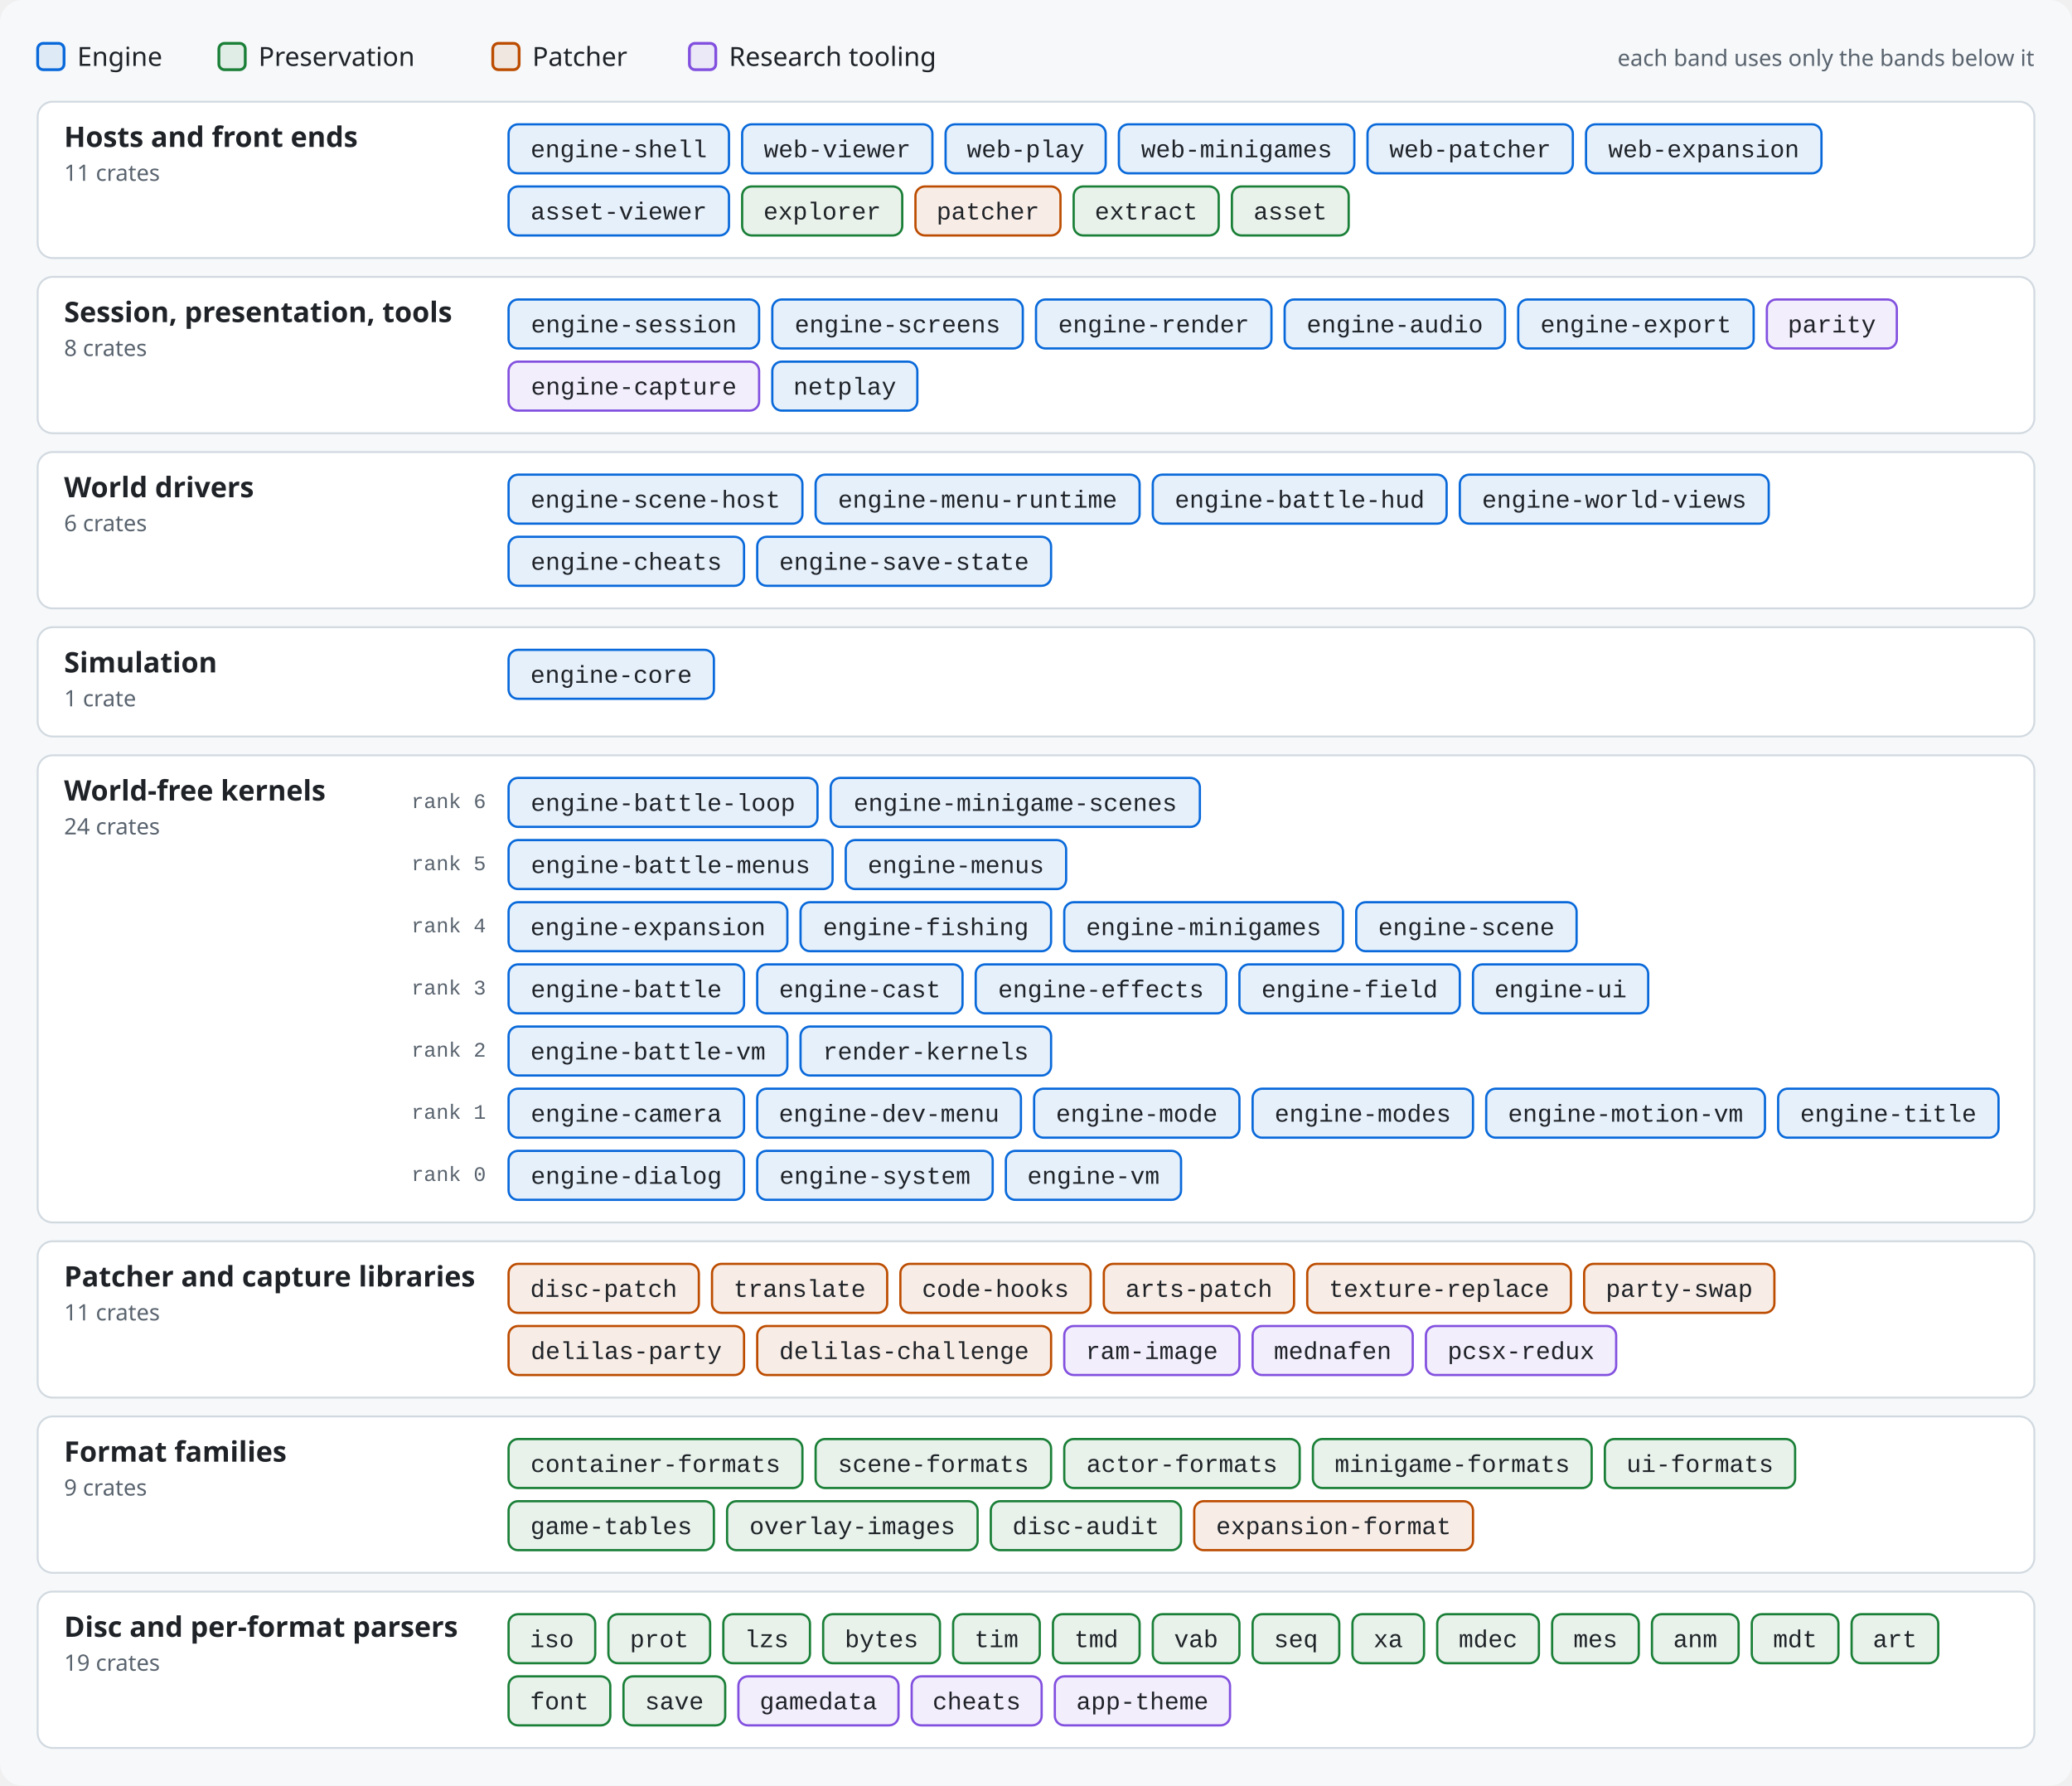
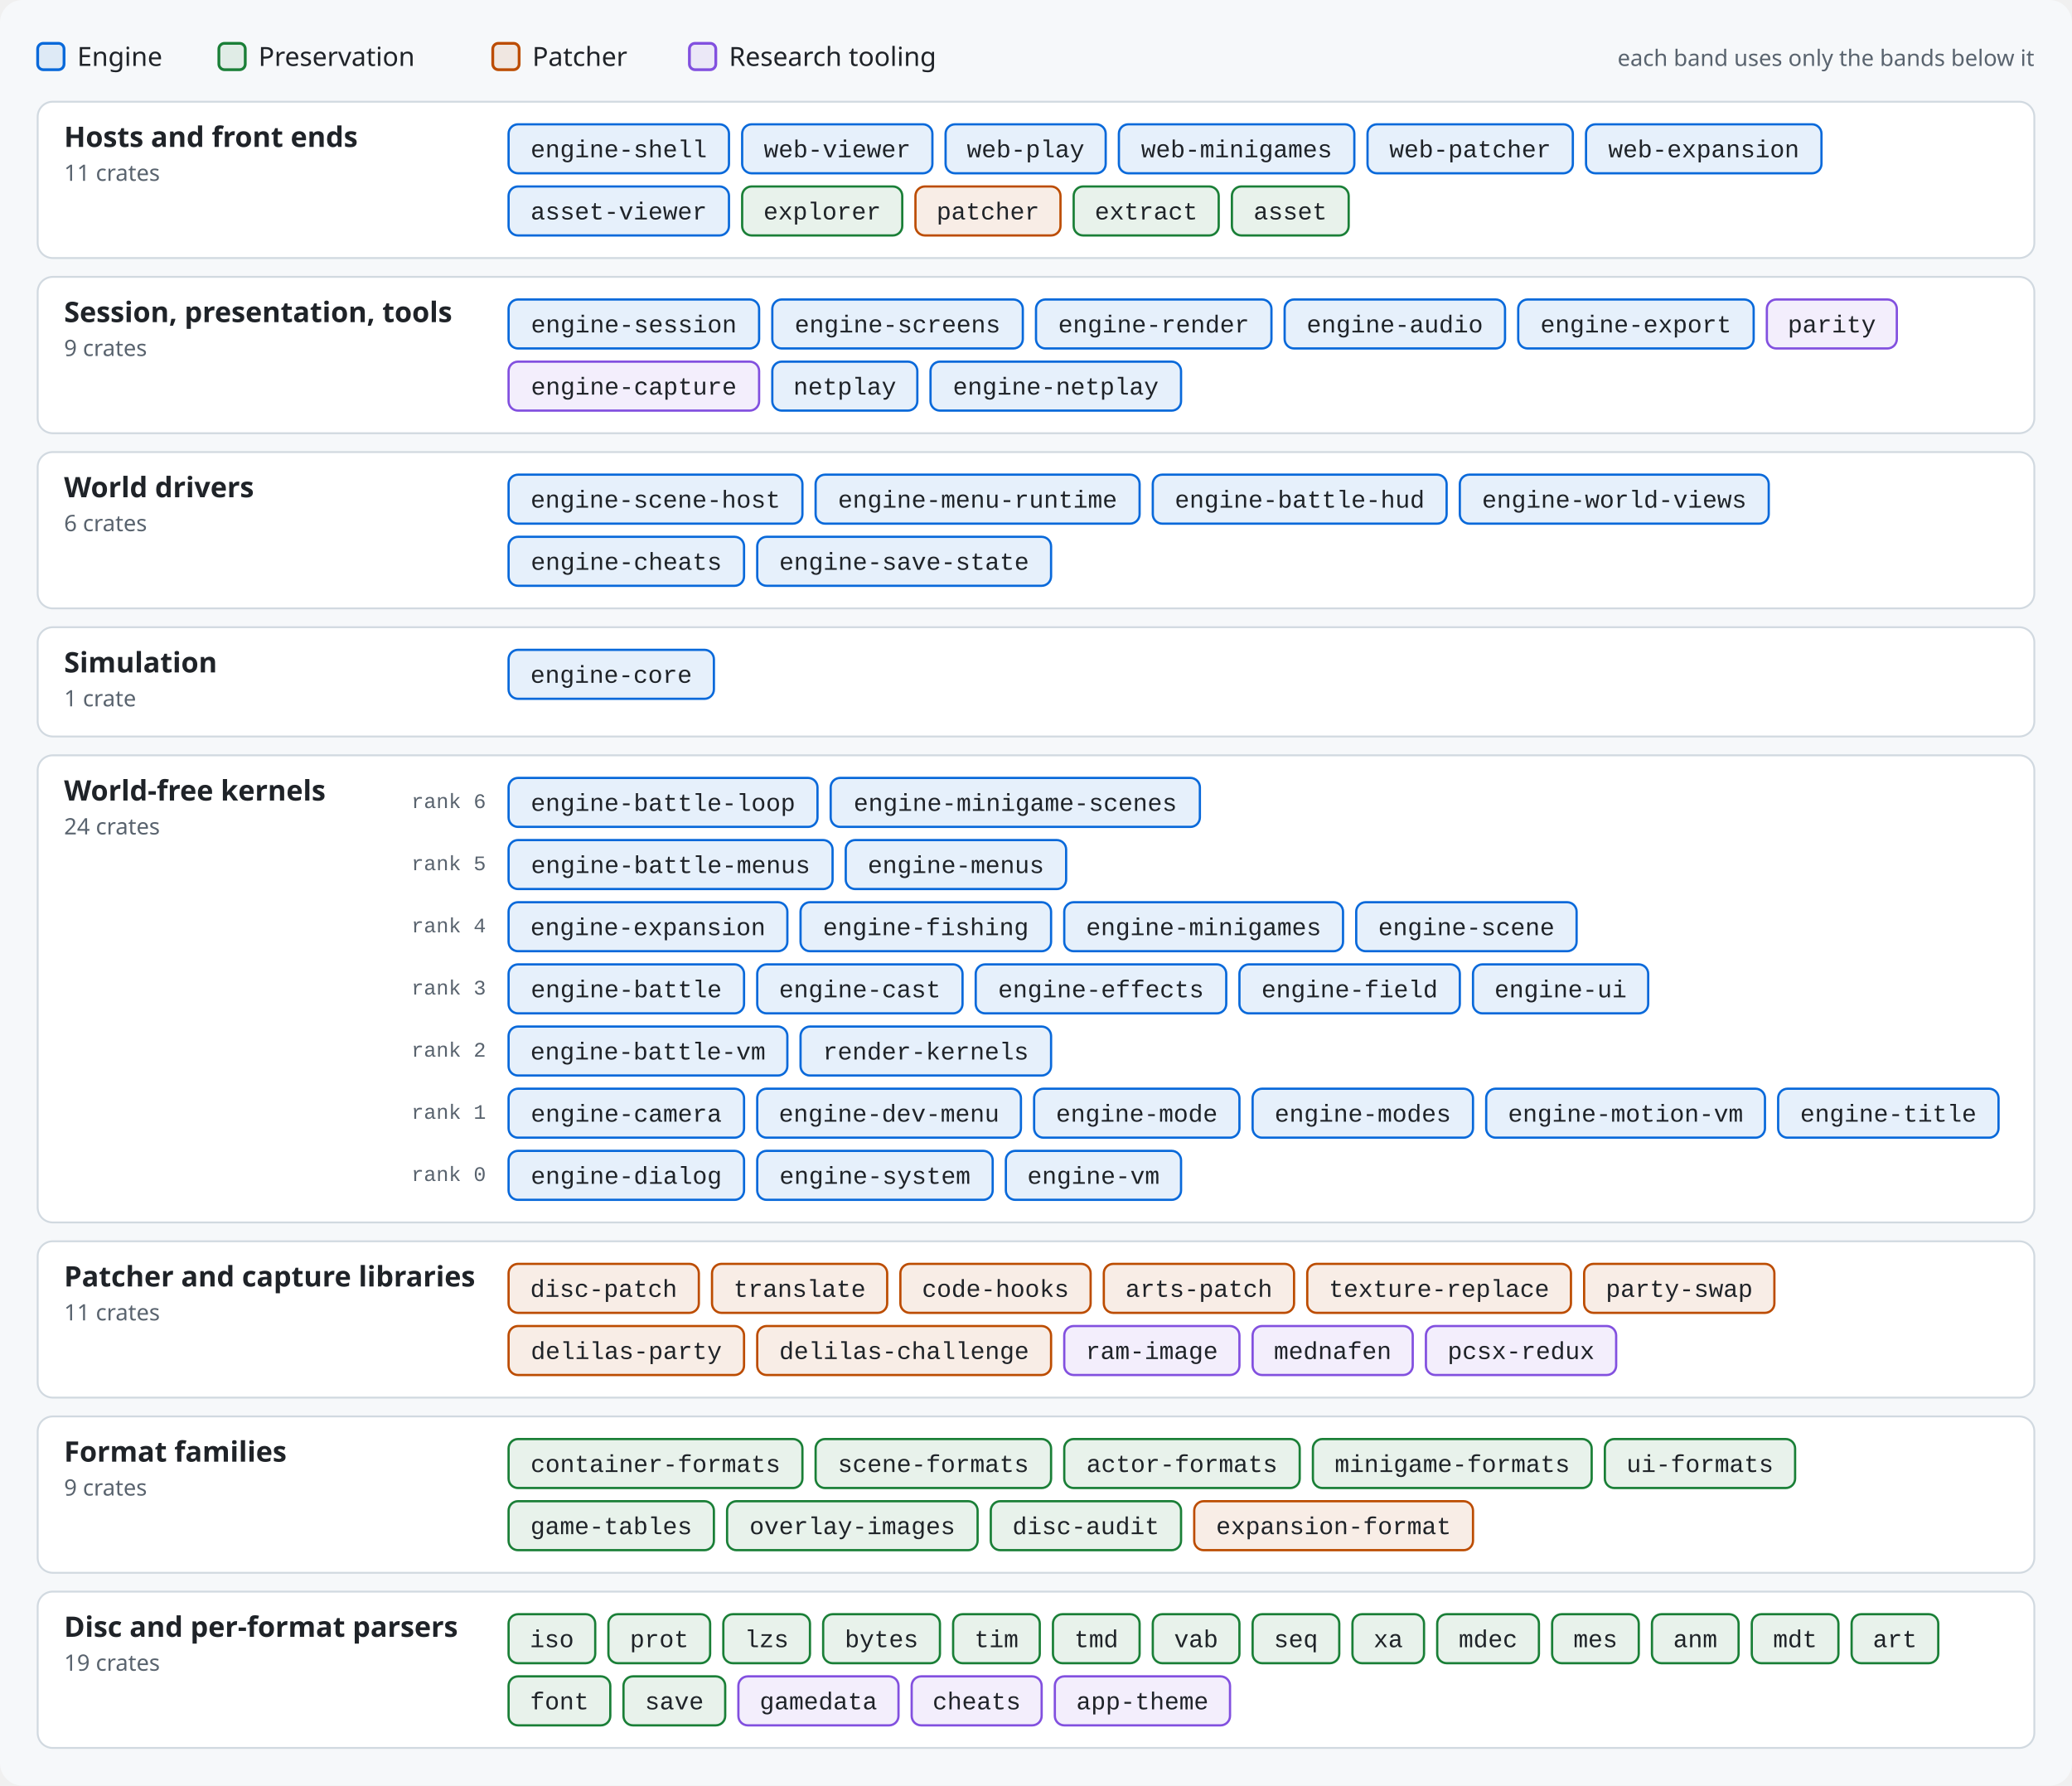
<svg xmlns="http://www.w3.org/2000/svg" viewBox="0 0 1100 948" width="1100" height="948" role="img" aria-labelledby="t d">
  <style>text{font-family:-apple-system, BlinkMacSystemFont, 'Segoe UI', 'Noto Sans', Helvetica, Arial, sans-serif;fill:#1f2328}.ch{font-family:ui-monospace, SFMono-Regular, Menlo, Consolas, 'Liberation Mono', monospace;font-size:13px}.bt{font-size:15px;font-weight:600}.mu{font-size:12px;fill:#59636e}.rk{font-family:ui-monospace, SFMono-Regular, Menlo, Consolas, 'Liberation Mono', monospace;font-size:11px;fill:#59636e}.lg{font-size:14px}</style>
  <rect width="1100" height="948" rx="12" fill="#f6f8fa" />
  <rect x="20" y="23" width="14" height="14" rx="3" fill="#0969da" fill-opacity="0.10" stroke="#0969da" stroke-width="1.5" />
  <text x="41" y="35" class="lg">Engine</text>
  <rect x="116.2" y="23" width="14" height="14" rx="3" fill="#1a7f37" fill-opacity="0.10" stroke="#1a7f37" stroke-width="1.5" />
  <text x="137.2" y="35" class="lg">Preservation</text>
  <rect x="261.6" y="23" width="14" height="14" rx="3" fill="#bc4c00" fill-opacity="0.10" stroke="#bc4c00" stroke-width="1.5" />
  <text x="282.6" y="35" class="lg">Patcher</text>
  <rect x="366" y="23" width="14" height="14" rx="3" fill="#8250df" fill-opacity="0.10" stroke="#8250df" stroke-width="1.5" />
  <text x="387" y="35" class="lg">Research tooling</text>
  <text x="1080" y="35" class="mu" text-anchor="end">each band uses only the bands below it</text>
  <rect x="20" y="54" width="1060" height="83" rx="8" fill="#ffffff" stroke="#d1d9e0" />
  <text x="34" y="78" class="bt">Hosts and front ends</text>
  <text x="34" y="96" class="mu">11 crates</text>
  <g>
    <rect x="270" y="66" width="117" height="26" rx="5" fill="#0969da" fill-opacity="0.10" stroke="#0969da" stroke-width="1.2" />
    <text x="328.5" y="83.5" class="ch" text-anchor="middle">engine-shell</text>
  </g>
  <g>
    <rect x="394" y="66" width="101" height="26" rx="5" fill="#0969da" fill-opacity="0.10" stroke="#0969da" stroke-width="1.2" />
    <text x="444.5" y="83.5" class="ch" text-anchor="middle">web-viewer</text>
  </g>
  <g>
    <rect x="502" y="66" width="85" height="26" rx="5" fill="#0969da" fill-opacity="0.10" stroke="#0969da" stroke-width="1.2" />
    <text x="544.5" y="83.5" class="ch" text-anchor="middle">web-play</text>
  </g>
  <g>
    <rect x="594" y="66" width="125" height="26" rx="5" fill="#0969da" fill-opacity="0.10" stroke="#0969da" stroke-width="1.2" />
    <text x="656.5" y="83.5" class="ch" text-anchor="middle">web-minigames</text>
  </g>
  <g>
    <rect x="726" y="66" width="109" height="26" rx="5" fill="#0969da" fill-opacity="0.10" stroke="#0969da" stroke-width="1.2" />
    <text x="780.5" y="83.5" class="ch" text-anchor="middle">web-patcher</text>
  </g>
  <g>
    <rect x="842" y="66" width="125" height="26" rx="5" fill="#0969da" fill-opacity="0.10" stroke="#0969da" stroke-width="1.2" />
    <text x="904.5" y="83.5" class="ch" text-anchor="middle">web-expansion</text>
  </g>
  <g>
    <rect x="270" y="99" width="117" height="26" rx="5" fill="#0969da" fill-opacity="0.10" stroke="#0969da" stroke-width="1.2" />
    <text x="328.5" y="116.5" class="ch" text-anchor="middle">asset-viewer</text>
  </g>
  <g>
    <rect x="394" y="99" width="85" height="26" rx="5" fill="#1a7f37" fill-opacity="0.10" stroke="#1a7f37" stroke-width="1.2" />
    <text x="436.5" y="116.5" class="ch" text-anchor="middle">explorer</text>
  </g>
  <g>
    <rect x="486" y="99" width="77" height="26" rx="5" fill="#bc4c00" fill-opacity="0.10" stroke="#bc4c00" stroke-width="1.2" />
    <text x="524.5" y="116.5" class="ch" text-anchor="middle">patcher</text>
  </g>
  <g>
    <rect x="570" y="99" width="77" height="26" rx="5" fill="#1a7f37" fill-opacity="0.10" stroke="#1a7f37" stroke-width="1.2" />
    <text x="608.5" y="116.5" class="ch" text-anchor="middle">extract</text>
  </g>
  <g>
    <rect x="654" y="99" width="62" height="26" rx="5" fill="#1a7f37" fill-opacity="0.10" stroke="#1a7f37" stroke-width="1.2" />
    <text x="685.0" y="116.5" class="ch" text-anchor="middle">asset</text>
  </g>
  <rect x="20" y="147" width="1060" height="83" rx="8" fill="#ffffff" stroke="#d1d9e0" />
  <text x="34" y="171" class="bt">Session, presentation, tools</text>
-   <text x="34" y="189" class="mu">8 crates</text>
+   <text x="34" y="189" class="mu">9 crates</text>
  <g>
    <rect x="270" y="159" width="133" height="26" rx="5" fill="#0969da" fill-opacity="0.10" stroke="#0969da" stroke-width="1.2" />
    <text x="336.5" y="176.5" class="ch" text-anchor="middle">engine-session</text>
  </g>
  <g>
    <rect x="410" y="159" width="133" height="26" rx="5" fill="#0969da" fill-opacity="0.10" stroke="#0969da" stroke-width="1.2" />
    <text x="476.5" y="176.5" class="ch" text-anchor="middle">engine-screens</text>
  </g>
  <g>
    <rect x="550" y="159" width="125" height="26" rx="5" fill="#0969da" fill-opacity="0.10" stroke="#0969da" stroke-width="1.2" />
    <text x="612.5" y="176.5" class="ch" text-anchor="middle">engine-render</text>
  </g>
  <g>
    <rect x="682" y="159" width="117" height="26" rx="5" fill="#0969da" fill-opacity="0.10" stroke="#0969da" stroke-width="1.2" />
    <text x="740.5" y="176.5" class="ch" text-anchor="middle">engine-audio</text>
  </g>
  <g>
    <rect x="806" y="159" width="125" height="26" rx="5" fill="#0969da" fill-opacity="0.10" stroke="#0969da" stroke-width="1.2" />
    <text x="868.5" y="176.5" class="ch" text-anchor="middle">engine-export</text>
  </g>
  <g>
    <rect x="938" y="159" width="69" height="26" rx="5" fill="#8250df" fill-opacity="0.10" stroke="#8250df" stroke-width="1.2" />
    <text x="972.5" y="176.5" class="ch" text-anchor="middle">parity</text>
  </g>
  <g>
    <rect x="270" y="192" width="133" height="26" rx="5" fill="#8250df" fill-opacity="0.10" stroke="#8250df" stroke-width="1.2" />
    <text x="336.5" y="209.5" class="ch" text-anchor="middle">engine-capture</text>
  </g>
  <g>
    <rect x="410" y="192" width="77" height="26" rx="5" fill="#0969da" fill-opacity="0.10" stroke="#0969da" stroke-width="1.2" />
    <text x="448.5" y="209.5" class="ch" text-anchor="middle">netplay</text>
+   </g>
+   <g>
+     <rect x="494" y="192" width="133" height="26" rx="5" fill="#0969da" fill-opacity="0.10" stroke="#0969da" stroke-width="1.2" />
+     <text x="560.5" y="209.5" class="ch" text-anchor="middle">engine-netplay</text>
  </g>
  <rect x="20" y="240" width="1060" height="83" rx="8" fill="#ffffff" stroke="#d1d9e0" />
  <text x="34" y="264" class="bt">World drivers</text>
  <text x="34" y="282" class="mu">6 crates</text>
  <g>
    <rect x="270" y="252" width="156" height="26" rx="5" fill="#0969da" fill-opacity="0.10" stroke="#0969da" stroke-width="1.2" />
    <text x="348.0" y="269.5" class="ch" text-anchor="middle">engine-scene-host</text>
  </g>
  <g>
    <rect x="433" y="252" width="172" height="26" rx="5" fill="#0969da" fill-opacity="0.10" stroke="#0969da" stroke-width="1.2" />
    <text x="519.0" y="269.5" class="ch" text-anchor="middle">engine-menu-runtime</text>
  </g>
  <g>
    <rect x="612" y="252" width="156" height="26" rx="5" fill="#0969da" fill-opacity="0.10" stroke="#0969da" stroke-width="1.2" />
    <text x="690.0" y="269.5" class="ch" text-anchor="middle">engine-battle-hud</text>
  </g>
  <g>
    <rect x="775" y="252" width="164" height="26" rx="5" fill="#0969da" fill-opacity="0.10" stroke="#0969da" stroke-width="1.2" />
    <text x="857.0" y="269.5" class="ch" text-anchor="middle">engine-world-views</text>
  </g>
  <g>
    <rect x="270" y="285" width="125" height="26" rx="5" fill="#0969da" fill-opacity="0.10" stroke="#0969da" stroke-width="1.2" />
    <text x="332.5" y="302.5" class="ch" text-anchor="middle">engine-cheats</text>
  </g>
  <g>
    <rect x="402" y="285" width="156" height="26" rx="5" fill="#0969da" fill-opacity="0.10" stroke="#0969da" stroke-width="1.2" />
    <text x="480.0" y="302.5" class="ch" text-anchor="middle">engine-save-state</text>
  </g>
  <rect x="20" y="333" width="1060" height="58" rx="8" fill="#ffffff" stroke="#d1d9e0" />
  <text x="34" y="357" class="bt">Simulation</text>
  <text x="34" y="375" class="mu">1 crate</text>
  <g>
    <rect x="270" y="345" width="109" height="26" rx="5" fill="#0969da" fill-opacity="0.10" stroke="#0969da" stroke-width="1.2" />
    <text x="324.5" y="362.5" class="ch" text-anchor="middle">engine-core</text>
  </g>
  <rect x="20" y="401" width="1060" height="248" rx="8" fill="#ffffff" stroke="#d1d9e0" />
  <text x="34" y="425" class="bt">World-free kernels</text>
  <text x="34" y="443" class="mu">24 crates</text>
  <text x="258" y="429" class="rk" text-anchor="end">rank 6</text>
  <g>
    <rect x="270" y="413" width="164" height="26" rx="5" fill="#0969da" fill-opacity="0.10" stroke="#0969da" stroke-width="1.2" />
    <text x="352.0" y="430.5" class="ch" text-anchor="middle">engine-battle-loop</text>
  </g>
  <g>
    <rect x="441" y="413" width="196" height="26" rx="5" fill="#0969da" fill-opacity="0.10" stroke="#0969da" stroke-width="1.2" />
    <text x="539.0" y="430.5" class="ch" text-anchor="middle">engine-minigame-scenes</text>
  </g>
  <text x="258" y="462" class="rk" text-anchor="end">rank 5</text>
  <g>
    <rect x="270" y="446" width="172" height="26" rx="5" fill="#0969da" fill-opacity="0.10" stroke="#0969da" stroke-width="1.2" />
    <text x="356.0" y="463.5" class="ch" text-anchor="middle">engine-battle-menus</text>
  </g>
  <g>
    <rect x="449" y="446" width="117" height="26" rx="5" fill="#0969da" fill-opacity="0.10" stroke="#0969da" stroke-width="1.2" />
    <text x="507.5" y="463.5" class="ch" text-anchor="middle">engine-menus</text>
  </g>
  <text x="258" y="495" class="rk" text-anchor="end">rank 4</text>
  <g>
    <rect x="270" y="479" width="148" height="26" rx="5" fill="#0969da" fill-opacity="0.10" stroke="#0969da" stroke-width="1.2" />
    <text x="344.0" y="496.5" class="ch" text-anchor="middle">engine-expansion</text>
  </g>
  <g>
    <rect x="425" y="479" width="133" height="26" rx="5" fill="#0969da" fill-opacity="0.10" stroke="#0969da" stroke-width="1.2" />
    <text x="491.5" y="496.5" class="ch" text-anchor="middle">engine-fishing</text>
  </g>
  <g>
    <rect x="565" y="479" width="148" height="26" rx="5" fill="#0969da" fill-opacity="0.10" stroke="#0969da" stroke-width="1.2" />
    <text x="639.0" y="496.5" class="ch" text-anchor="middle">engine-minigames</text>
  </g>
  <g>
    <rect x="720" y="479" width="117" height="26" rx="5" fill="#0969da" fill-opacity="0.10" stroke="#0969da" stroke-width="1.2" />
    <text x="778.5" y="496.5" class="ch" text-anchor="middle">engine-scene</text>
  </g>
  <text x="258" y="528" class="rk" text-anchor="end">rank 3</text>
  <g>
    <rect x="270" y="512" width="125" height="26" rx="5" fill="#0969da" fill-opacity="0.10" stroke="#0969da" stroke-width="1.2" />
    <text x="332.5" y="529.5" class="ch" text-anchor="middle">engine-battle</text>
  </g>
  <g>
    <rect x="402" y="512" width="109" height="26" rx="5" fill="#0969da" fill-opacity="0.10" stroke="#0969da" stroke-width="1.2" />
    <text x="456.5" y="529.5" class="ch" text-anchor="middle">engine-cast</text>
  </g>
  <g>
    <rect x="518" y="512" width="133" height="26" rx="5" fill="#0969da" fill-opacity="0.10" stroke="#0969da" stroke-width="1.2" />
    <text x="584.5" y="529.5" class="ch" text-anchor="middle">engine-effects</text>
  </g>
  <g>
    <rect x="658" y="512" width="117" height="26" rx="5" fill="#0969da" fill-opacity="0.10" stroke="#0969da" stroke-width="1.2" />
    <text x="716.5" y="529.5" class="ch" text-anchor="middle">engine-field</text>
  </g>
  <g>
    <rect x="782" y="512" width="93" height="26" rx="5" fill="#0969da" fill-opacity="0.10" stroke="#0969da" stroke-width="1.2" />
    <text x="828.5" y="529.5" class="ch" text-anchor="middle">engine-ui</text>
  </g>
  <text x="258" y="561" class="rk" text-anchor="end">rank 2</text>
  <g>
    <rect x="270" y="545" width="148" height="26" rx="5" fill="#0969da" fill-opacity="0.10" stroke="#0969da" stroke-width="1.2" />
    <text x="344.0" y="562.5" class="ch" text-anchor="middle">engine-battle-vm</text>
  </g>
  <g>
    <rect x="425" y="545" width="133" height="26" rx="5" fill="#0969da" fill-opacity="0.10" stroke="#0969da" stroke-width="1.2" />
    <text x="491.5" y="562.5" class="ch" text-anchor="middle">render-kernels</text>
  </g>
  <text x="258" y="594" class="rk" text-anchor="end">rank 1</text>
  <g>
    <rect x="270" y="578" width="125" height="26" rx="5" fill="#0969da" fill-opacity="0.10" stroke="#0969da" stroke-width="1.2" />
    <text x="332.5" y="595.5" class="ch" text-anchor="middle">engine-camera</text>
  </g>
  <g>
    <rect x="402" y="578" width="140" height="26" rx="5" fill="#0969da" fill-opacity="0.10" stroke="#0969da" stroke-width="1.2" />
    <text x="472.0" y="595.5" class="ch" text-anchor="middle">engine-dev-menu</text>
  </g>
  <g>
    <rect x="549" y="578" width="109" height="26" rx="5" fill="#0969da" fill-opacity="0.10" stroke="#0969da" stroke-width="1.2" />
    <text x="603.5" y="595.5" class="ch" text-anchor="middle">engine-mode</text>
  </g>
  <g>
    <rect x="665" y="578" width="117" height="26" rx="5" fill="#0969da" fill-opacity="0.10" stroke="#0969da" stroke-width="1.2" />
    <text x="723.5" y="595.5" class="ch" text-anchor="middle">engine-modes</text>
  </g>
  <g>
    <rect x="789" y="578" width="148" height="26" rx="5" fill="#0969da" fill-opacity="0.10" stroke="#0969da" stroke-width="1.2" />
    <text x="863.0" y="595.5" class="ch" text-anchor="middle">engine-motion-vm</text>
  </g>
  <g>
    <rect x="944" y="578" width="117" height="26" rx="5" fill="#0969da" fill-opacity="0.10" stroke="#0969da" stroke-width="1.2" />
    <text x="1002.5" y="595.5" class="ch" text-anchor="middle">engine-title</text>
  </g>
  <text x="258" y="627" class="rk" text-anchor="end">rank 0</text>
  <g>
    <rect x="270" y="611" width="125" height="26" rx="5" fill="#0969da" fill-opacity="0.10" stroke="#0969da" stroke-width="1.2" />
    <text x="332.5" y="628.5" class="ch" text-anchor="middle">engine-dialog</text>
  </g>
  <g>
    <rect x="402" y="611" width="125" height="26" rx="5" fill="#0969da" fill-opacity="0.10" stroke="#0969da" stroke-width="1.2" />
    <text x="464.5" y="628.5" class="ch" text-anchor="middle">engine-system</text>
  </g>
  <g>
    <rect x="534" y="611" width="93" height="26" rx="5" fill="#0969da" fill-opacity="0.10" stroke="#0969da" stroke-width="1.2" />
    <text x="580.5" y="628.5" class="ch" text-anchor="middle">engine-vm</text>
  </g>
  <rect x="20" y="659" width="1060" height="83" rx="8" fill="#ffffff" stroke="#d1d9e0" />
  <text x="34" y="683" class="bt">Patcher and capture libraries</text>
  <text x="34" y="701" class="mu">11 crates</text>
  <g>
    <rect x="270" y="671" width="101" height="26" rx="5" fill="#bc4c00" fill-opacity="0.10" stroke="#bc4c00" stroke-width="1.2" />
    <text x="320.5" y="688.5" class="ch" text-anchor="middle">disc-patch</text>
  </g>
  <g>
    <rect x="378" y="671" width="93" height="26" rx="5" fill="#bc4c00" fill-opacity="0.10" stroke="#bc4c00" stroke-width="1.2" />
    <text x="424.5" y="688.5" class="ch" text-anchor="middle">translate</text>
  </g>
  <g>
    <rect x="478" y="671" width="101" height="26" rx="5" fill="#bc4c00" fill-opacity="0.10" stroke="#bc4c00" stroke-width="1.2" />
    <text x="528.5" y="688.5" class="ch" text-anchor="middle">code-hooks</text>
  </g>
  <g>
    <rect x="586" y="671" width="101" height="26" rx="5" fill="#bc4c00" fill-opacity="0.10" stroke="#bc4c00" stroke-width="1.2" />
    <text x="636.5" y="688.5" class="ch" text-anchor="middle">arts-patch</text>
  </g>
  <g>
    <rect x="694" y="671" width="140" height="26" rx="5" fill="#bc4c00" fill-opacity="0.10" stroke="#bc4c00" stroke-width="1.2" />
    <text x="764.0" y="688.5" class="ch" text-anchor="middle">texture-replace</text>
  </g>
  <g>
    <rect x="841" y="671" width="101" height="26" rx="5" fill="#bc4c00" fill-opacity="0.10" stroke="#bc4c00" stroke-width="1.2" />
    <text x="891.5" y="688.5" class="ch" text-anchor="middle">party-swap</text>
  </g>
  <g>
    <rect x="270" y="704" width="125" height="26" rx="5" fill="#bc4c00" fill-opacity="0.10" stroke="#bc4c00" stroke-width="1.2" />
    <text x="332.5" y="721.5" class="ch" text-anchor="middle">delilas-party</text>
  </g>
  <g>
    <rect x="402" y="704" width="156" height="26" rx="5" fill="#bc4c00" fill-opacity="0.10" stroke="#bc4c00" stroke-width="1.2" />
    <text x="480.0" y="721.5" class="ch" text-anchor="middle">delilas-challenge</text>
  </g>
  <g>
    <rect x="565" y="704" width="93" height="26" rx="5" fill="#8250df" fill-opacity="0.10" stroke="#8250df" stroke-width="1.2" />
    <text x="611.5" y="721.5" class="ch" text-anchor="middle">ram-image</text>
  </g>
  <g>
    <rect x="665" y="704" width="85" height="26" rx="5" fill="#8250df" fill-opacity="0.10" stroke="#8250df" stroke-width="1.2" />
    <text x="707.5" y="721.5" class="ch" text-anchor="middle">mednafen</text>
  </g>
  <g>
    <rect x="757" y="704" width="101" height="26" rx="5" fill="#8250df" fill-opacity="0.10" stroke="#8250df" stroke-width="1.2" />
    <text x="807.5" y="721.5" class="ch" text-anchor="middle">pcsx-redux</text>
  </g>
  <rect x="20" y="752" width="1060" height="83" rx="8" fill="#ffffff" stroke="#d1d9e0" />
  <text x="34" y="776" class="bt">Format families</text>
  <text x="34" y="794" class="mu">9 crates</text>
  <g>
    <rect x="270" y="764" width="156" height="26" rx="5" fill="#1a7f37" fill-opacity="0.10" stroke="#1a7f37" stroke-width="1.2" />
    <text x="348.0" y="781.5" class="ch" text-anchor="middle">container-formats</text>
  </g>
  <g>
    <rect x="433" y="764" width="125" height="26" rx="5" fill="#1a7f37" fill-opacity="0.10" stroke="#1a7f37" stroke-width="1.2" />
    <text x="495.5" y="781.5" class="ch" text-anchor="middle">scene-formats</text>
  </g>
  <g>
    <rect x="565" y="764" width="125" height="26" rx="5" fill="#1a7f37" fill-opacity="0.10" stroke="#1a7f37" stroke-width="1.2" />
    <text x="627.5" y="781.5" class="ch" text-anchor="middle">actor-formats</text>
  </g>
  <g>
    <rect x="697" y="764" width="148" height="26" rx="5" fill="#1a7f37" fill-opacity="0.10" stroke="#1a7f37" stroke-width="1.2" />
    <text x="771.0" y="781.5" class="ch" text-anchor="middle">minigame-formats</text>
  </g>
  <g>
    <rect x="852" y="764" width="101" height="26" rx="5" fill="#1a7f37" fill-opacity="0.10" stroke="#1a7f37" stroke-width="1.2" />
    <text x="902.5" y="781.5" class="ch" text-anchor="middle">ui-formats</text>
  </g>
  <g>
    <rect x="270" y="797" width="109" height="26" rx="5" fill="#1a7f37" fill-opacity="0.10" stroke="#1a7f37" stroke-width="1.2" />
    <text x="324.5" y="814.5" class="ch" text-anchor="middle">game-tables</text>
  </g>
  <g>
    <rect x="386" y="797" width="133" height="26" rx="5" fill="#1a7f37" fill-opacity="0.10" stroke="#1a7f37" stroke-width="1.2" />
    <text x="452.5" y="814.5" class="ch" text-anchor="middle">overlay-images</text>
  </g>
  <g>
    <rect x="526" y="797" width="101" height="26" rx="5" fill="#1a7f37" fill-opacity="0.10" stroke="#1a7f37" stroke-width="1.2" />
    <text x="576.5" y="814.5" class="ch" text-anchor="middle">disc-audit</text>
  </g>
  <g>
    <rect x="634" y="797" width="148" height="26" rx="5" fill="#bc4c00" fill-opacity="0.10" stroke="#bc4c00" stroke-width="1.2" />
    <text x="708.0" y="814.5" class="ch" text-anchor="middle">expansion-format</text>
  </g>
  <rect x="20" y="845" width="1060" height="83" rx="8" fill="#ffffff" stroke="#d1d9e0" />
  <text x="34" y="869" class="bt">Disc and per-format parsers</text>
  <text x="34" y="887" class="mu">19 crates</text>
  <g>
    <rect x="270" y="857" width="46" height="26" rx="5" fill="#1a7f37" fill-opacity="0.10" stroke="#1a7f37" stroke-width="1.2" />
    <text x="293.0" y="874.5" class="ch" text-anchor="middle">iso</text>
  </g>
  <g>
    <rect x="323" y="857" width="54" height="26" rx="5" fill="#1a7f37" fill-opacity="0.10" stroke="#1a7f37" stroke-width="1.2" />
    <text x="350.0" y="874.5" class="ch" text-anchor="middle">prot</text>
  </g>
  <g>
    <rect x="384" y="857" width="46" height="26" rx="5" fill="#1a7f37" fill-opacity="0.10" stroke="#1a7f37" stroke-width="1.2" />
    <text x="407.0" y="874.5" class="ch" text-anchor="middle">lzs</text>
  </g>
  <g>
    <rect x="437" y="857" width="62" height="26" rx="5" fill="#1a7f37" fill-opacity="0.10" stroke="#1a7f37" stroke-width="1.2" />
    <text x="468.0" y="874.5" class="ch" text-anchor="middle">bytes</text>
  </g>
  <g>
    <rect x="506" y="857" width="46" height="26" rx="5" fill="#1a7f37" fill-opacity="0.10" stroke="#1a7f37" stroke-width="1.2" />
    <text x="529.0" y="874.5" class="ch" text-anchor="middle">tim</text>
  </g>
  <g>
    <rect x="559" y="857" width="46" height="26" rx="5" fill="#1a7f37" fill-opacity="0.10" stroke="#1a7f37" stroke-width="1.2" />
    <text x="582.0" y="874.5" class="ch" text-anchor="middle">tmd</text>
  </g>
  <g>
    <rect x="612" y="857" width="46" height="26" rx="5" fill="#1a7f37" fill-opacity="0.10" stroke="#1a7f37" stroke-width="1.2" />
    <text x="635.0" y="874.5" class="ch" text-anchor="middle">vab</text>
  </g>
  <g>
    <rect x="665" y="857" width="46" height="26" rx="5" fill="#1a7f37" fill-opacity="0.10" stroke="#1a7f37" stroke-width="1.2" />
    <text x="688.0" y="874.5" class="ch" text-anchor="middle">seq</text>
  </g>
  <g>
    <rect x="718" y="857" width="38" height="26" rx="5" fill="#1a7f37" fill-opacity="0.10" stroke="#1a7f37" stroke-width="1.2" />
    <text x="737.0" y="874.5" class="ch" text-anchor="middle">xa</text>
  </g>
  <g>
    <rect x="763" y="857" width="54" height="26" rx="5" fill="#1a7f37" fill-opacity="0.10" stroke="#1a7f37" stroke-width="1.2" />
    <text x="790.0" y="874.5" class="ch" text-anchor="middle">mdec</text>
  </g>
  <g>
    <rect x="824" y="857" width="46" height="26" rx="5" fill="#1a7f37" fill-opacity="0.10" stroke="#1a7f37" stroke-width="1.2" />
    <text x="847.0" y="874.5" class="ch" text-anchor="middle">mes</text>
  </g>
  <g>
    <rect x="877" y="857" width="46" height="26" rx="5" fill="#1a7f37" fill-opacity="0.10" stroke="#1a7f37" stroke-width="1.2" />
    <text x="900.0" y="874.5" class="ch" text-anchor="middle">anm</text>
  </g>
  <g>
    <rect x="930" y="857" width="46" height="26" rx="5" fill="#1a7f37" fill-opacity="0.10" stroke="#1a7f37" stroke-width="1.2" />
    <text x="953.0" y="874.5" class="ch" text-anchor="middle">mdt</text>
  </g>
  <g>
    <rect x="983" y="857" width="46" height="26" rx="5" fill="#1a7f37" fill-opacity="0.10" stroke="#1a7f37" stroke-width="1.2" />
    <text x="1006.0" y="874.5" class="ch" text-anchor="middle">art</text>
  </g>
  <g>
    <rect x="270" y="890" width="54" height="26" rx="5" fill="#1a7f37" fill-opacity="0.10" stroke="#1a7f37" stroke-width="1.2" />
    <text x="297.0" y="907.5" class="ch" text-anchor="middle">font</text>
  </g>
  <g>
    <rect x="331" y="890" width="54" height="26" rx="5" fill="#1a7f37" fill-opacity="0.10" stroke="#1a7f37" stroke-width="1.2" />
    <text x="358.0" y="907.5" class="ch" text-anchor="middle">save</text>
  </g>
  <g>
    <rect x="392" y="890" width="85" height="26" rx="5" fill="#8250df" fill-opacity="0.10" stroke="#8250df" stroke-width="1.2" />
    <text x="434.5" y="907.5" class="ch" text-anchor="middle">gamedata</text>
  </g>
  <g>
    <rect x="484" y="890" width="69" height="26" rx="5" fill="#8250df" fill-opacity="0.10" stroke="#8250df" stroke-width="1.2" />
    <text x="518.5" y="907.5" class="ch" text-anchor="middle">cheats</text>
  </g>
  <g>
    <rect x="560" y="890" width="93" height="26" rx="5" fill="#8250df" fill-opacity="0.10" stroke="#8250df" stroke-width="1.2" />
    <text x="606.5" y="907.5" class="ch" text-anchor="middle">app-theme</text>
  </g>
</svg>
